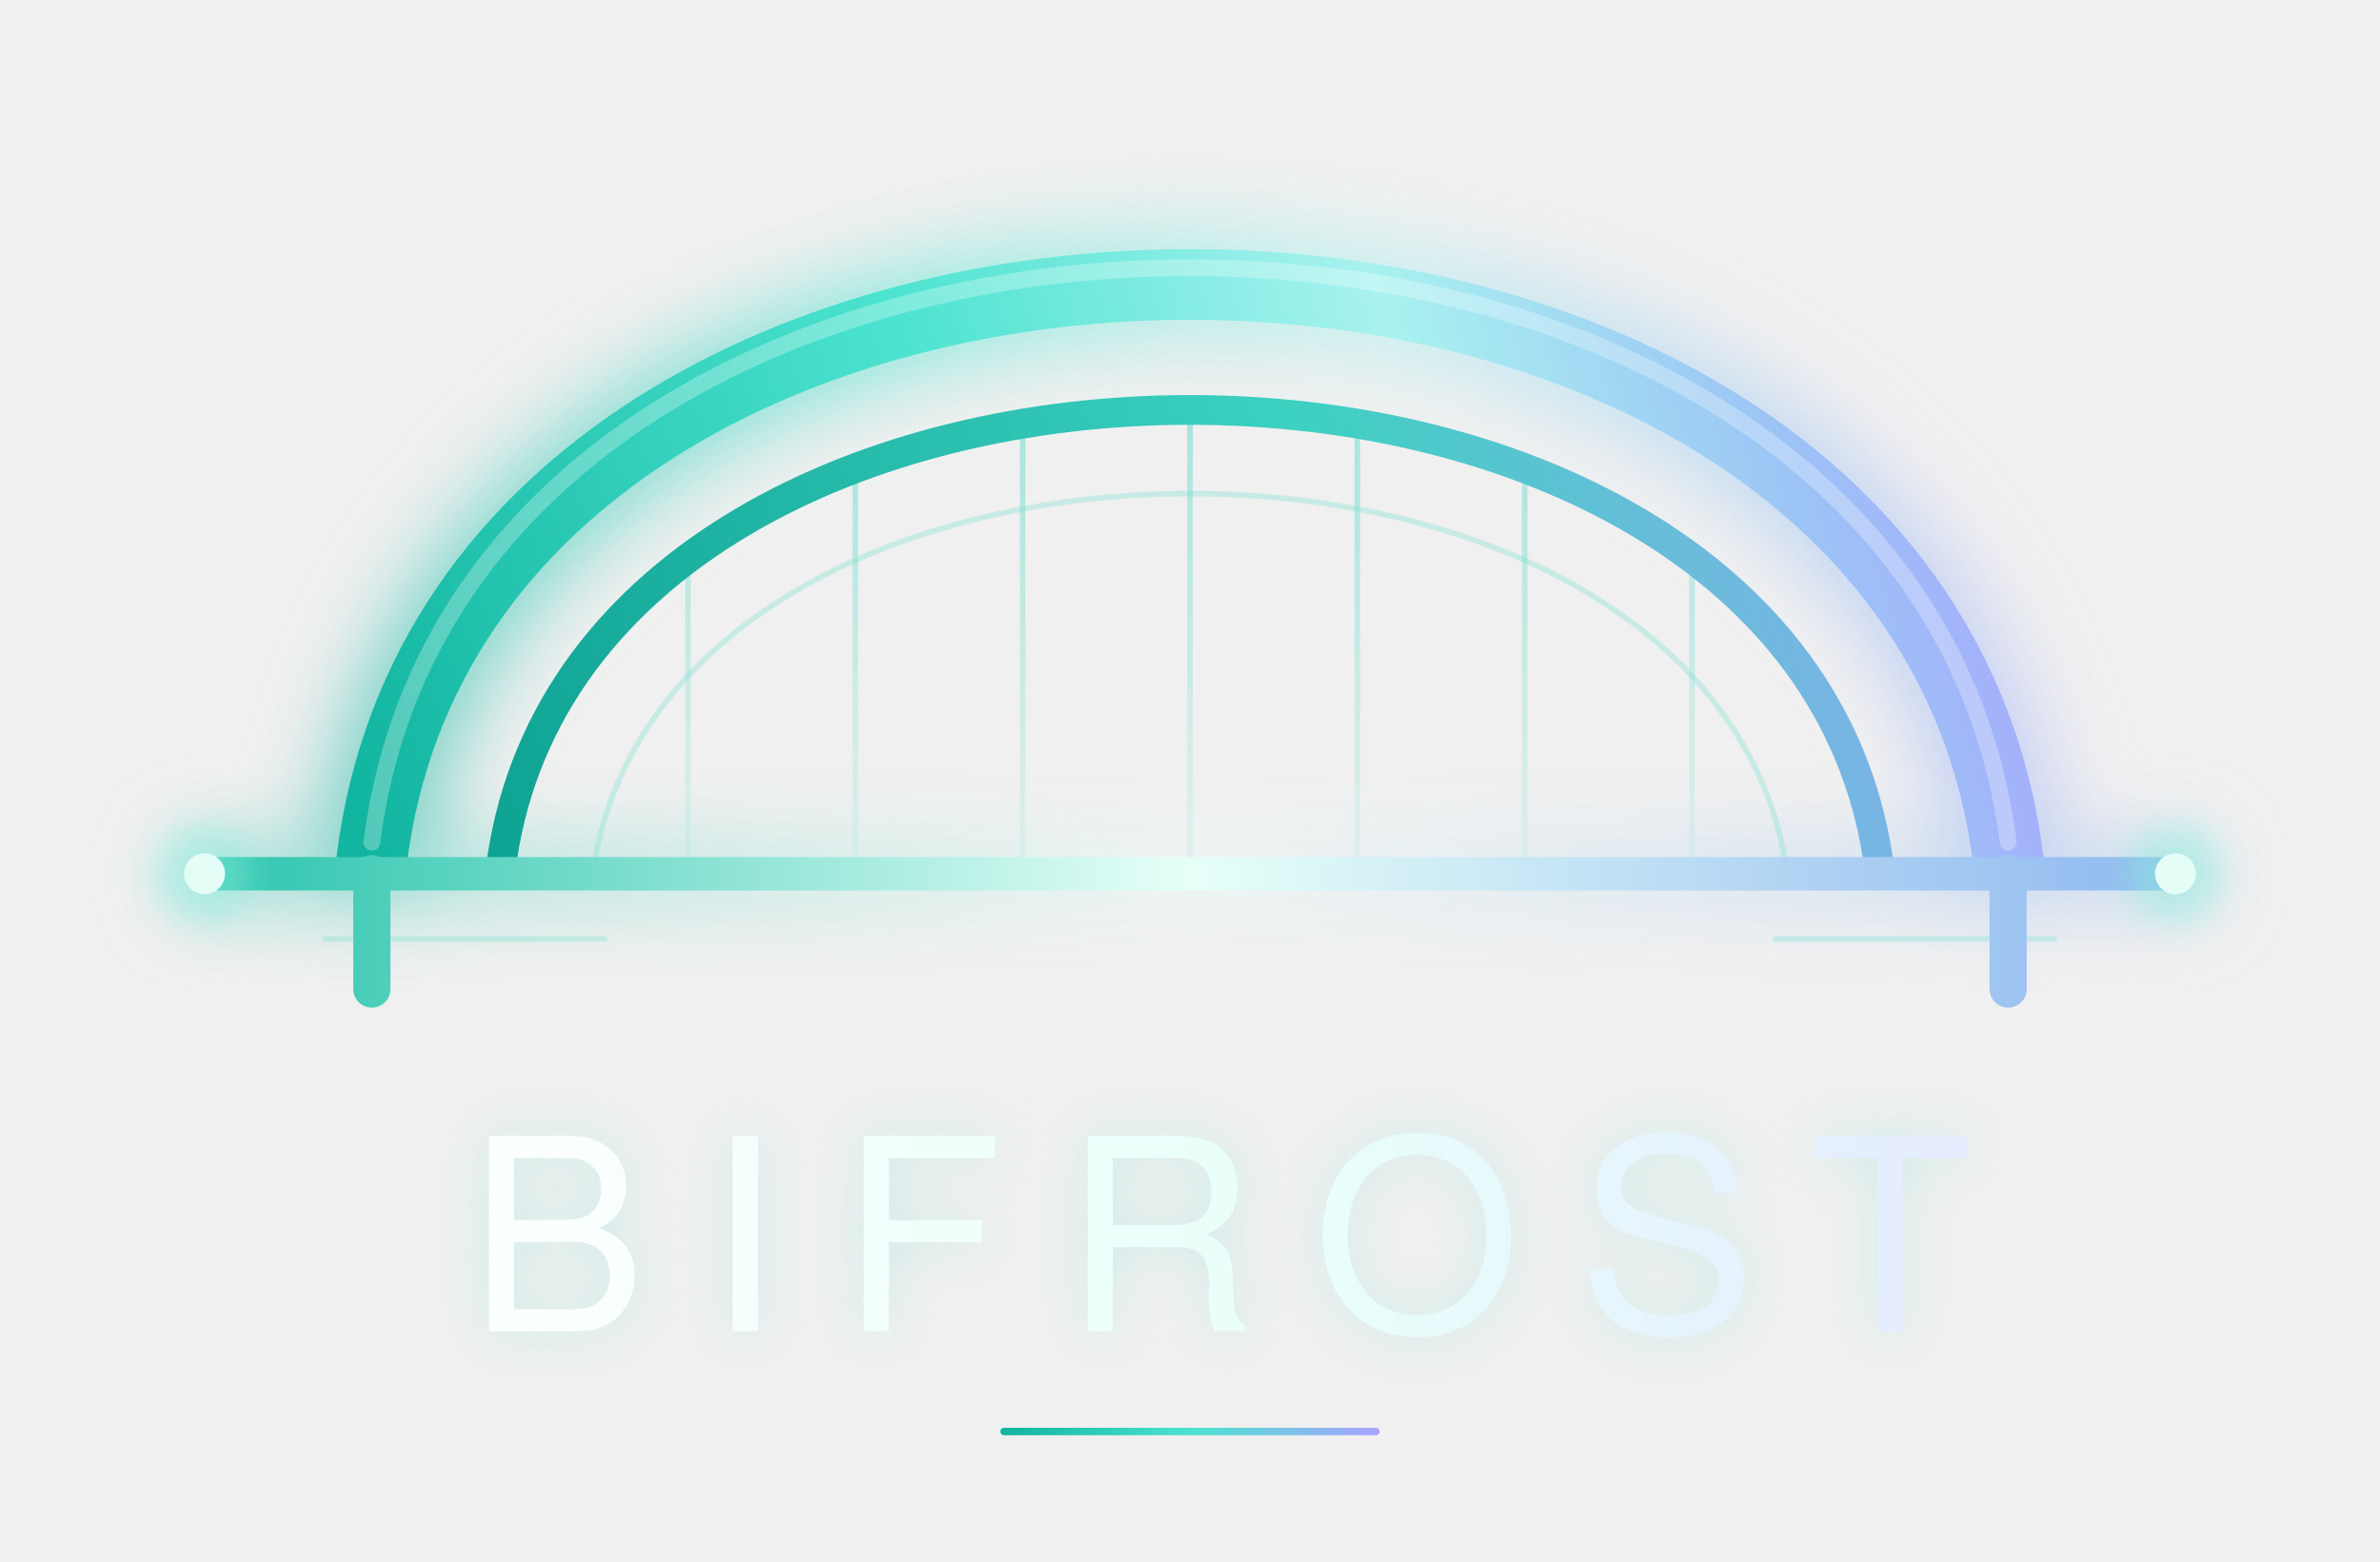
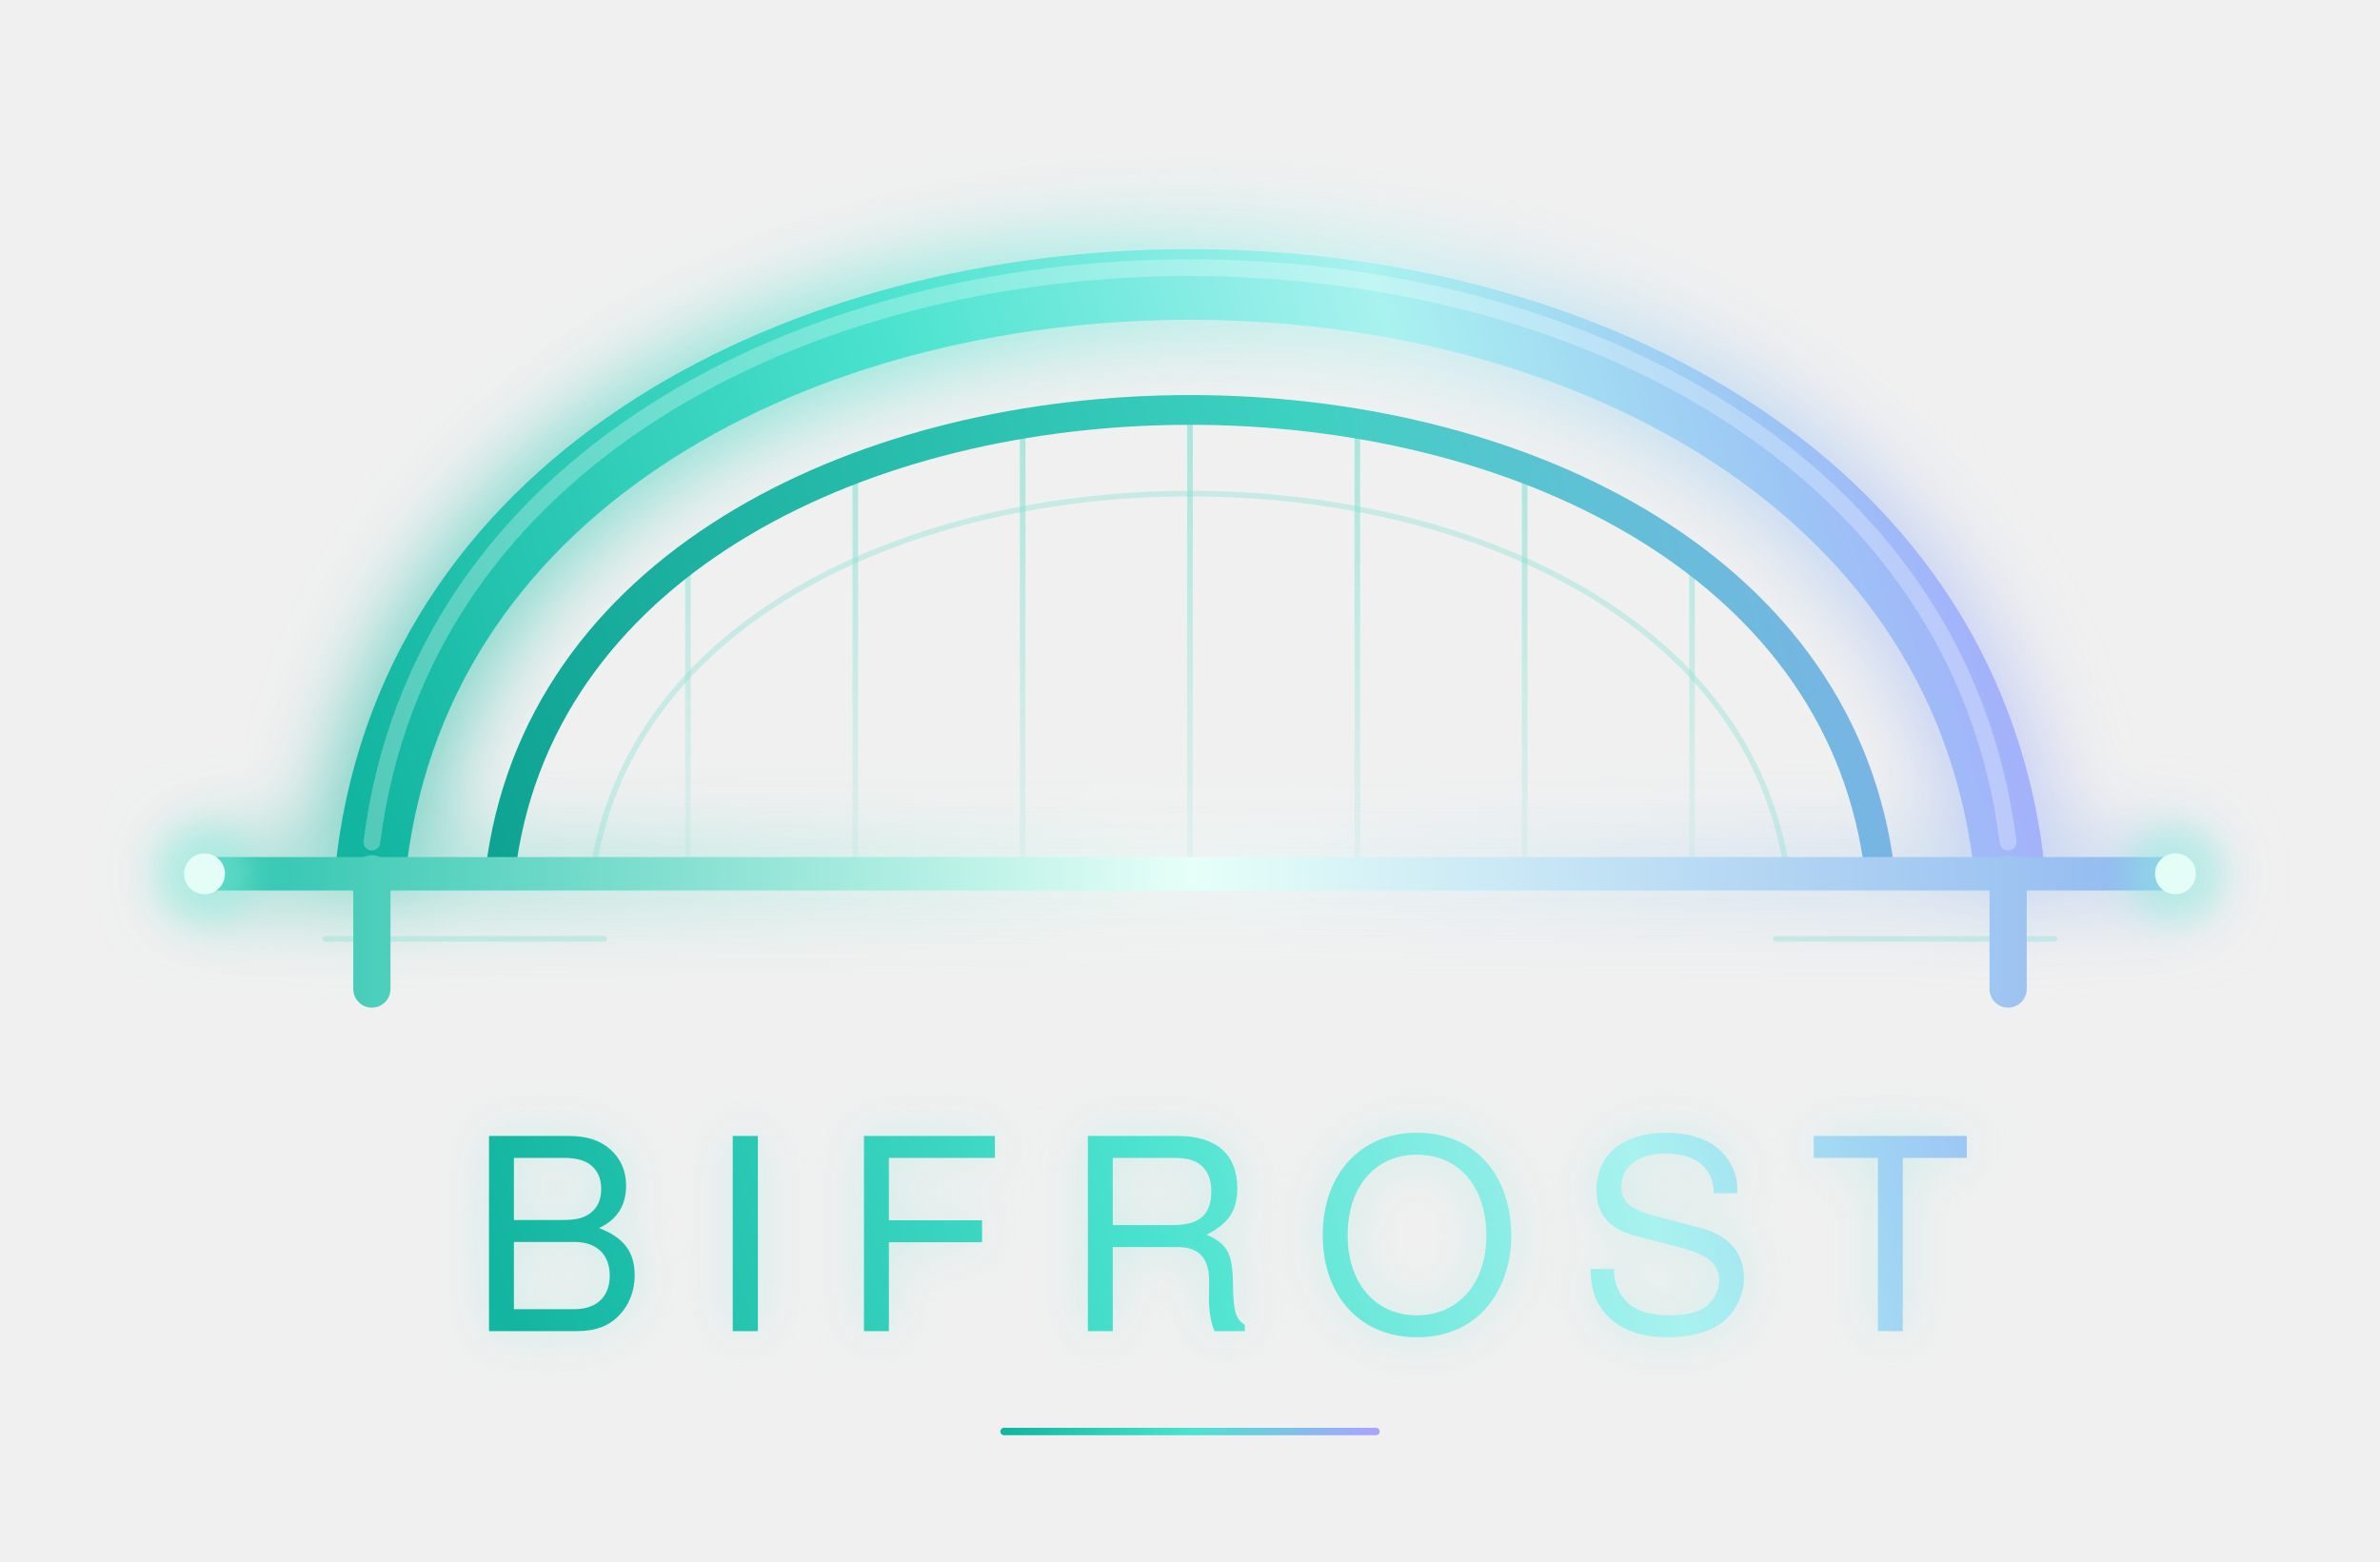
<svg xmlns="http://www.w3.org/2000/svg" width="1280" height="840" viewBox="0 0 1280 840" role="img" aria-labelledby="title desc">
  <defs>
    <linearGradient id="spectrum" x1="200" y1="462" x2="1080" y2="200" gradientUnits="userSpaceOnUse">
      <stop stop-color="#12B5A0" />
      <stop offset=".38" stop-color="#4BE3CF" />
      <stop offset=".66" stop-color="#A9F2F0" />
      <stop offset=".86" stop-color="#9CC4F5" />
      <stop offset="1" stop-color="#A9A4FF" />
    </linearGradient>
    <linearGradient id="inner" x1="270" y1="462" x2="1010" y2="240" gradientUnits="userSpaceOnUse">
      <stop stop-color="#0FA394" />
      <stop offset=".62" stop-color="#3DD1C1" />
      <stop offset="1" stop-color="#86AEEC" />
    </linearGradient>
    <linearGradient id="deck" x1="110" y1="0" x2="1170" y2="0" gradientUnits="userSpaceOnUse">
      <stop stop-color="#2BC4AE" />
      <stop offset=".5" stop-color="#E6FFF8" />
      <stop offset="1" stop-color="#8FB8F0" />
    </linearGradient>
    <linearGradient id="cables" x1="0" y1="200" x2="0" y2="470" gradientUnits="userSpaceOnUse">
      <stop stop-color="#7FE0D2" stop-opacity=".7" />
      <stop offset="1" stop-color="#7FE0D2" stop-opacity=".1" />
    </linearGradient>
    <linearGradient id="word" x1="180" y1="0" x2="1100" y2="0" gradientUnits="userSpaceOnUse">
      <stop stop-color="#FFFFFF" />
      <stop offset=".55" stop-color="#E9FFFA" />
      <stop offset="1" stop-color="#E4E9FF" />
    </linearGradient>
    <linearGradient id="rule" x1="540" y1="0" x2="740" y2="0" gradientUnits="userSpaceOnUse">
      <stop stop-color="#12B5A0" />
      <stop offset=".5" stop-color="#4BE3CF" />
      <stop offset="1" stop-color="#A9A4FF" />
    </linearGradient>
    <filter id="glow" x="-15%" y="-40%" width="130%" height="180%" color-interpolation-filters="sRGB">
      <feGaussianBlur stdDeviation="22" />
    </filter>
    <filter id="glowSm" x="-150%" y="-150%" width="400%" height="400%" color-interpolation-filters="sRGB">
      <feGaussianBlur stdDeviation="9" />
    </filter>
    <filter id="glowText" x="-10%" y="-40%" width="120%" height="180%" color-interpolation-filters="sRGB">
      <feGaussianBlur stdDeviation="14" />
    </filter>
    <mask id="archMask" maskUnits="userSpaceOnUse" x="0" y="0" width="1280" height="840">
      <path d="M 200,462 C 252,50 1028,50 1080,462" fill="none" stroke="#fff" stroke-width="38" stroke-linecap="round" />
    </mask>
  </defs>
  <g fill="none" stroke-linecap="round" filter="url(#glow)" opacity=".6">
    <path d="M 200,462 C 252,50 1028,50 1080,462" stroke="url(#spectrum)" stroke-width="54" />
    <path d="M110 470H1170" stroke="url(#deck)" stroke-width="26" />
  </g>
  <g fill="none" stroke-linecap="round">
    <path d="M 320,462 C 368,200 912,200 960,462" stroke="#7FE0D2" stroke-opacity=".35" stroke-width="3" />
    <path d="M370 300V470 M460 252V470 M550 228V470 M640 220V470 M730 228V470 M820 252V470 M910 300V470" stroke="url(#cables)" stroke-width="3" />
    <path d="M 270,462 C 318,140 962,140 1010,462" stroke="url(#inner)" stroke-width="16" />
    <path d="M 200,462 C 252,50 1028,50 1080,462" stroke="url(#spectrum)" stroke-width="38" />
    <g mask="url(#archMask)">
      <path d="M 200,462 C 252,50 1028,50 1080,462" transform="translate(0 -9)" stroke="#fff" stroke-opacity=".28" stroke-width="9" />
    </g>
    <path d="M110 470H1170" stroke="url(#deck)" stroke-width="18" />
    <path d="M175 505H325 M955 505H1105" stroke="#7FE0D2" stroke-opacity=".35" stroke-width="3" />
    <path d="M200 470V532 M1080 470V532" stroke="url(#deck)" stroke-width="20" />
  </g>
  <circle cx="110" cy="470" r="26" fill="#8FEFDF" fill-opacity=".5" filter="url(#glowSm)" />
  <circle cx="1170" cy="470" r="26" fill="#8FEFDF" fill-opacity=".5" filter="url(#glowSm)" />
  <circle cx="110" cy="470" r="11" fill="#E4FDF6" />
  <circle cx="1170" cy="470" r="11" fill="#E4FDF6" />
  <text x="656" y="716" text-anchor="middle" font-family="'Helvetica Neue', Helvetica, Arial, sans-serif" font-size="144" font-weight="500" letter-spacing="32" fill="#7FE6D8" fill-opacity=".35" filter="url(#glowText)">BIFROST</text>
-   <text x="656" y="716" text-anchor="middle" font-family="'Helvetica Neue', Helvetica, Arial, sans-serif" font-size="144" font-weight="500" letter-spacing="32" fill="url(#word)">BIFROST</text>
+   <text x="656" y="716" text-anchor="middle" font-family="'Helvetica Neue', Helvetica, Arial, sans-serif" font-size="144" font-weight="500" letter-spacing="32" fill="url(#spectrum)">BIFROST</text>
  <path d="M540 770H740" stroke="url(#rule)" stroke-width="4" stroke-linecap="round" />
</svg>
